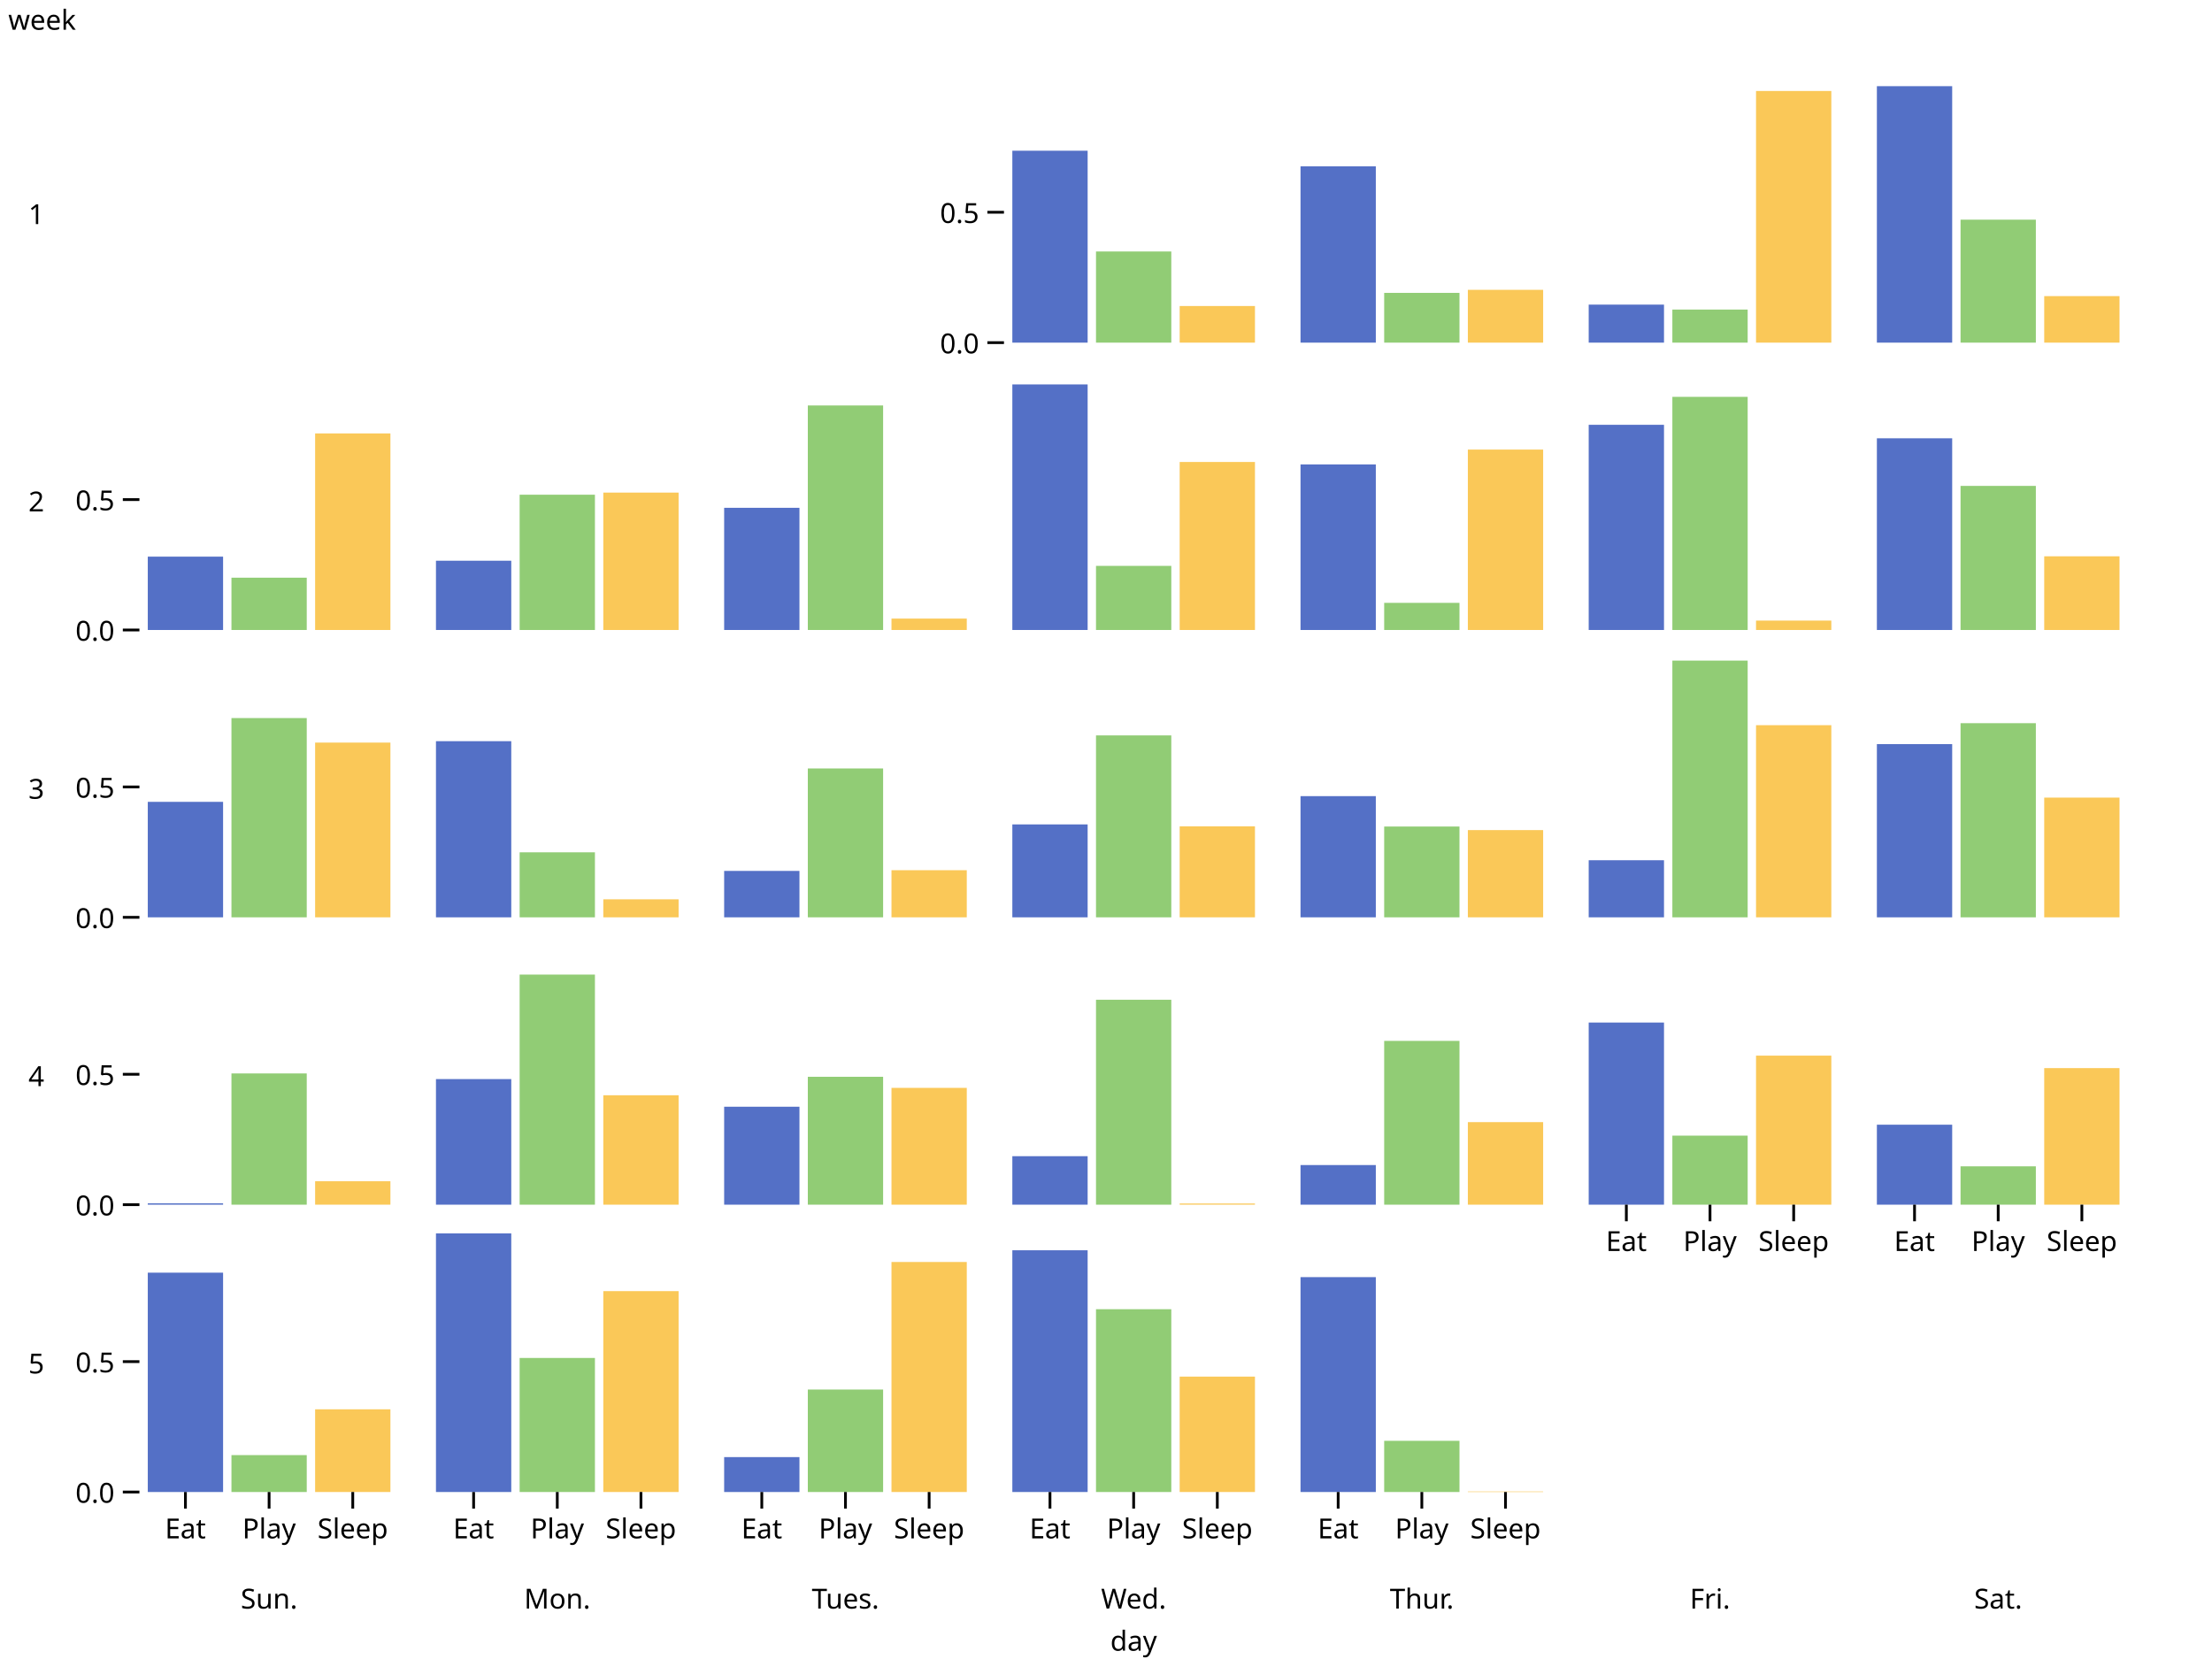
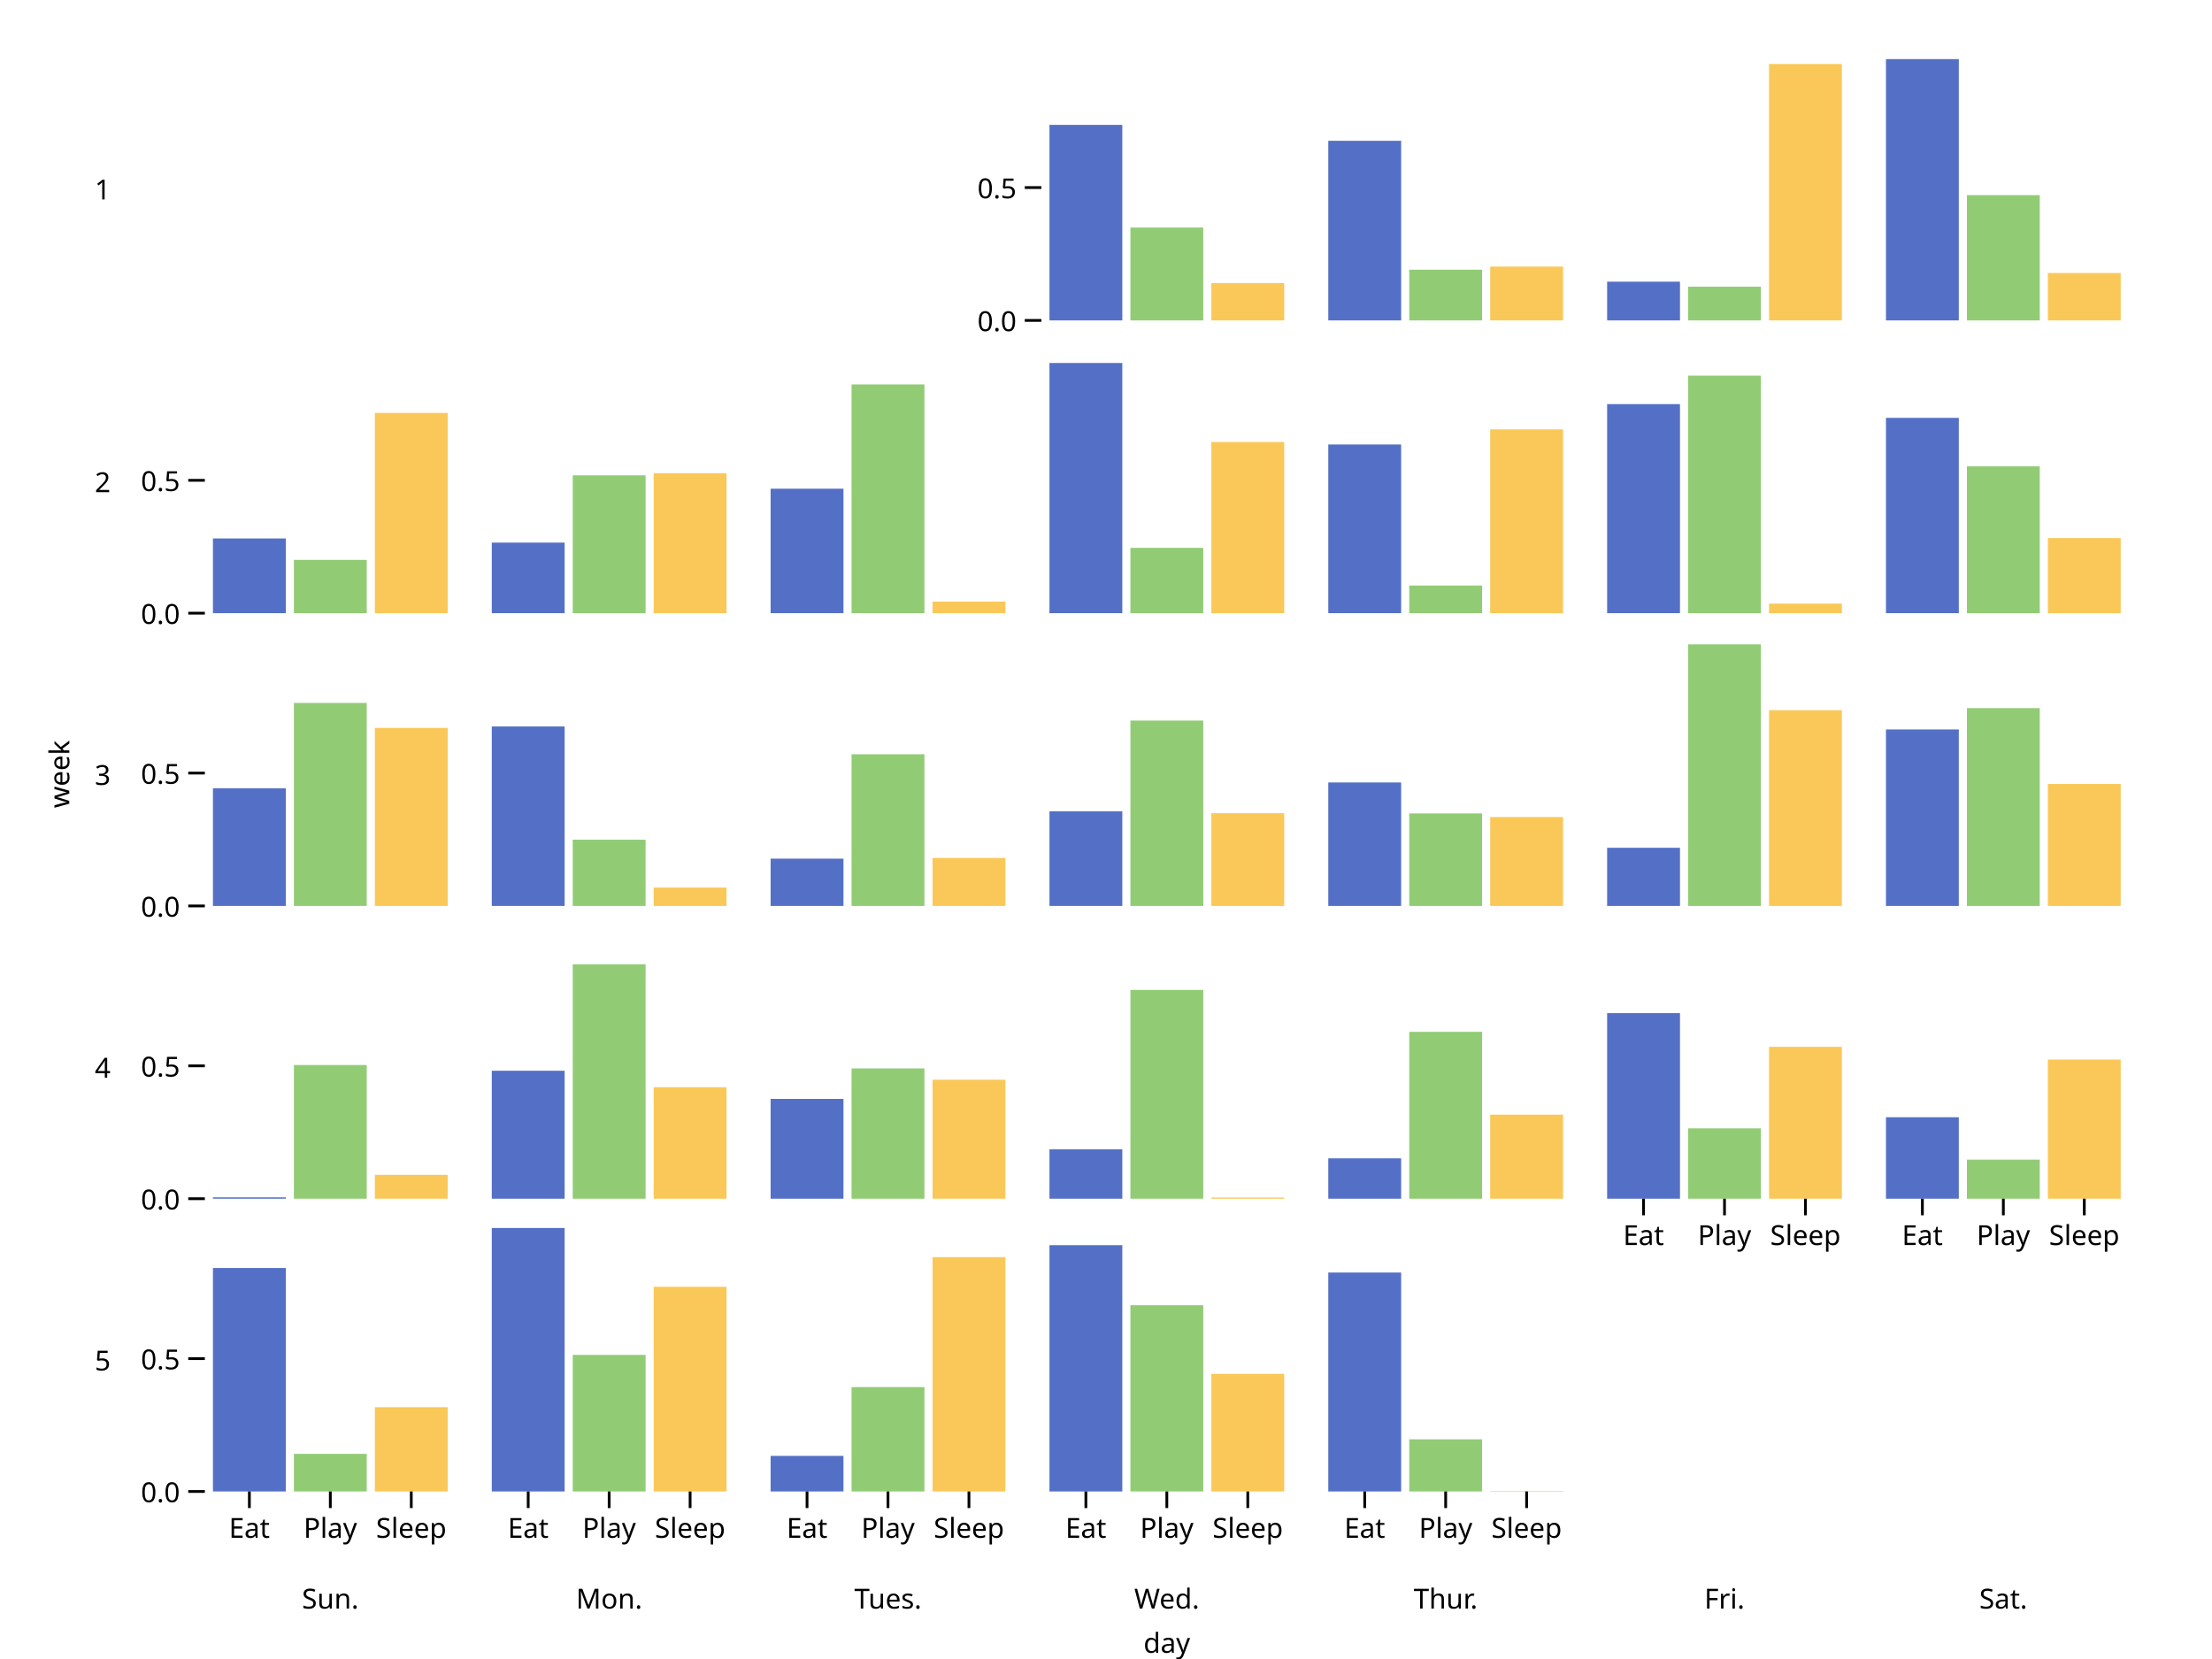
<svg xmlns="http://www.w3.org/2000/svg" width="800" height="600" viewBox="0 0 800 600">
-   <line x1="97.324" y1="550" x2="97.324" y2="550" stroke="currentColor" stroke-width="1" />
-   <line x1="201.549" y1="550" x2="201.549" y2="550" stroke="currentColor" stroke-width="1" />
-   <line x1="305.775" y1="550" x2="305.775" y2="550" stroke="currentColor" stroke-width="1" />
-   <line x1="410" y1="550" x2="410" y2="550" stroke="currentColor" stroke-width="1" />
-   <line x1="514.225" y1="550" x2="514.225" y2="550" stroke="currentColor" stroke-width="1" />
-   <line x1="618.451" y1="550" x2="618.451" y2="550" stroke="currentColor" stroke-width="1" />
-   <line x1="722.676" y1="550" x2="722.676" y2="550" stroke="currentColor" stroke-width="1" />
-   <text x="97.324" y="574" font-family="system-ui, sans-serif" font-size="10" text-anchor="middle" dominant-baseline="text-before-edge" fill="currentColor">Sun.</text>
-   <text x="201.549" y="574" font-family="system-ui, sans-serif" font-size="10" text-anchor="middle" dominant-baseline="text-before-edge" fill="currentColor">Mon.</text>
-   <text x="305.775" y="574" font-family="system-ui, sans-serif" font-size="10" text-anchor="middle" dominant-baseline="text-before-edge" fill="currentColor">Tues.</text>
-   <text x="410" y="574" font-family="system-ui, sans-serif" font-size="10" text-anchor="middle" dominant-baseline="text-before-edge" fill="currentColor">Wed.</text>
-   <text x="514.225" y="574" font-family="system-ui, sans-serif" font-size="10" text-anchor="middle" dominant-baseline="text-before-edge" fill="currentColor">Thur.</text>
-   <text x="618.451" y="574" font-family="system-ui, sans-serif" font-size="10" text-anchor="middle" dominant-baseline="text-before-edge" fill="currentColor">Fri.</text>
-   <text x="722.676" y="574" font-family="system-ui, sans-serif" font-size="10" text-anchor="middle" dominant-baseline="text-before-edge" fill="currentColor">Sat.</text>
-   <text x="410" y="597" font-family="system-ui, sans-serif" font-size="10" text-anchor="middle" fill="currentColor">day</text>
-   <line x1="40" y1="77.157" x2="40" y2="77.157" stroke="currentColor" stroke-width="1" />
-   <line x1="40" y1="181.078" x2="40" y2="181.078" stroke="currentColor" stroke-width="1" />
-   <line x1="40" y1="285" x2="40" y2="285" stroke="currentColor" stroke-width="1" />
-   <line x1="40" y1="388.922" x2="40" y2="388.922" stroke="currentColor" stroke-width="1" />
-   <line x1="40" y1="492.843" x2="40" y2="492.843" stroke="currentColor" stroke-width="1" />
-   <text x="16" y="77.157" font-family="system-ui, sans-serif" font-size="10" text-anchor="end" dominant-baseline="central" fill="currentColor">1</text>
-   <text x="16" y="181.078" font-family="system-ui, sans-serif" font-size="10" text-anchor="end" dominant-baseline="central" fill="currentColor">2</text>
-   <text x="16" y="285" font-family="system-ui, sans-serif" font-size="10" text-anchor="end" dominant-baseline="central" fill="currentColor">3</text>
-   <text x="16" y="388.922" font-family="system-ui, sans-serif" font-size="10" text-anchor="end" dominant-baseline="central" fill="currentColor">4</text>
-   <text x="16" y="492.843" font-family="system-ui, sans-serif" font-size="10" text-anchor="end" dominant-baseline="central" fill="currentColor">5</text>
-   <text x="3" y="3" font-family="system-ui, sans-serif" font-size="10" text-anchor="start" dominant-baseline="text-before-edge" fill="currentColor">week</text>
-   <g transform="translate(363.0986,30.39216)">
-     <rect x="3.026" y="24.116" width="27.233" height="69.414" fill="#5470c6" />
-     <rect x="33.285" y="60.561" width="27.233" height="32.969" fill="#91cc75" />
-     <rect x="63.544" y="80.284" width="27.233" height="13.245" fill="#fac858" />
-     <line x1="0" y1="93.529" x2="-6" y2="93.529" stroke="currentColor" stroke-width="1" />
-     <line x1="0" y1="46.37" x2="-6" y2="46.37" stroke="currentColor" stroke-width="1" />
-     <text x="-9" y="93.529" font-family="system-ui, sans-serif" font-size="10" text-anchor="end" dominant-baseline="central" fill="currentColor">0.0</text>
-     <text x="-9" y="46.37" font-family="system-ui, sans-serif" font-size="10" text-anchor="end" dominant-baseline="central" fill="currentColor">0.5</text>
-   </g>
-   <g transform="translate(363.0986,134.3137)">
-     <rect x="3.026" y="4.718" width="27.233" height="88.811" fill="#5470c6" />
-     <rect x="33.285" y="70.342" width="27.233" height="23.187" fill="#91cc75" />
-     <rect x="63.544" y="32.766" width="27.233" height="60.763" fill="#fac858" />
-   </g>
-   <g transform="translate(363.0986,238.2353)">
-     <rect x="3.026" y="59.923" width="27.233" height="33.607" fill="#5470c6" />
-     <rect x="33.285" y="27.732" width="27.233" height="65.798" fill="#91cc75" />
-     <rect x="63.544" y="60.614" width="27.233" height="32.915" fill="#fac858" />
-   </g>
-   <g transform="translate(363.0986,342.1569)">
-     <rect x="3.026" y="75.993" width="27.233" height="17.537" fill="#5470c6" />
-     <rect x="33.285" y="19.413" width="27.233" height="74.117" fill="#91cc75" />
-     <rect x="63.544" y="93.11" width="27.233" height="0.419" fill="#fac858" />
-   </g>
-   <g transform="translate(363.0986,446.0784)">
-     <rect x="3.026" y="6.099" width="27.233" height="87.43" fill="#5470c6" />
-     <rect x="33.285" y="27.417" width="27.233" height="66.113" fill="#91cc75" />
-     <rect x="63.544" y="51.79" width="27.233" height="41.739" fill="#fac858" />
-     <line x1="16.642" y1="93.529" x2="16.642" y2="99.529" stroke="currentColor" stroke-width="1" />
-     <line x1="46.901" y1="93.529" x2="46.901" y2="99.529" stroke="currentColor" stroke-width="1" />
-     <line x1="77.16" y1="93.529" x2="77.16" y2="99.529" stroke="currentColor" stroke-width="1" />
-     <text x="16.642" y="102.529" font-family="system-ui, sans-serif" font-size="10" text-anchor="middle" dominant-baseline="text-before-edge" fill="currentColor">Eat</text>
-     <text x="46.901" y="102.529" font-family="system-ui, sans-serif" font-size="10" text-anchor="middle" dominant-baseline="text-before-edge" fill="currentColor">Play</text>
-     <text x="77.16" y="102.529" font-family="system-ui, sans-serif" font-size="10" text-anchor="middle" dominant-baseline="text-before-edge" fill="currentColor">Sleep</text>
-   </g>
-   <g transform="translate(467.3239,30.39216)">
-     <rect x="3.026" y="29.767" width="27.233" height="63.762" fill="#5470c6" />
-     <rect x="33.285" y="75.532" width="27.233" height="17.997" fill="#91cc75" />
-     <rect x="63.544" y="74.426" width="27.233" height="19.103" fill="#fac858" />
-   </g>
-   <g transform="translate(467.3239,134.3137)">
-     <rect x="3.026" y="33.651" width="27.233" height="59.879" fill="#5470c6" />
-     <rect x="33.285" y="83.715" width="27.233" height="9.814" fill="#91cc75" />
-     <rect x="63.544" y="28.281" width="27.233" height="65.248" fill="#fac858" />
-   </g>
-   <g transform="translate(467.3239,238.2353)">
-     <rect x="3.026" y="49.697" width="27.233" height="43.832" fill="#5470c6" />
-     <rect x="33.285" y="60.69" width="27.233" height="32.84" fill="#91cc75" />
-     <rect x="63.544" y="61.977" width="27.233" height="31.552" fill="#fac858" />
-   </g>
-   <g transform="translate(467.3239,342.1569)">
-     <rect x="3.026" y="79.2" width="27.233" height="14.329" fill="#5470c6" />
-     <rect x="33.285" y="34.296" width="27.233" height="59.234" fill="#91cc75" />
-     <rect x="63.544" y="63.676" width="27.233" height="29.854" fill="#fac858" />
-   </g>
-   <g transform="translate(467.3239,446.0784)">
-     <rect x="3.026" y="15.813" width="27.233" height="77.716" fill="#5470c6" />
-     <rect x="33.285" y="75.012" width="27.233" height="18.517" fill="#91cc75" />
-     <rect x="63.544" y="93.343" width="27.233" height="0.186" fill="#fac858" />
-     <line x1="16.642" y1="93.529" x2="16.642" y2="99.529" stroke="currentColor" stroke-width="1" />
-     <line x1="46.901" y1="93.529" x2="46.901" y2="99.529" stroke="currentColor" stroke-width="1" />
-     <line x1="77.16" y1="93.529" x2="77.16" y2="99.529" stroke="currentColor" stroke-width="1" />
-     <text x="16.642" y="102.529" font-family="system-ui, sans-serif" font-size="10" text-anchor="middle" dominant-baseline="text-before-edge" fill="currentColor">Eat</text>
-     <text x="46.901" y="102.529" font-family="system-ui, sans-serif" font-size="10" text-anchor="middle" dominant-baseline="text-before-edge" fill="currentColor">Play</text>
-     <text x="77.16" y="102.529" font-family="system-ui, sans-serif" font-size="10" text-anchor="middle" dominant-baseline="text-before-edge" fill="currentColor">Sleep</text>
-   </g>
-   <g transform="translate(571.5493,30.39216)">
-     <rect x="3.026" y="79.778" width="27.233" height="13.751" fill="#5470c6" />
-     <rect x="33.285" y="81.563" width="27.233" height="11.966" fill="#91cc75" />
-     <rect x="63.544" y="2.512" width="27.233" height="91.017" fill="#fac858" />
-   </g>
-   <g transform="translate(571.5493,134.3137)">
-     <rect x="3.026" y="19.321" width="27.233" height="74.208" fill="#5470c6" />
-     <rect x="33.285" y="9.213" width="27.233" height="84.316" fill="#91cc75" />
-     <rect x="63.544" y="90.129" width="27.233" height="3.4" fill="#fac858" />
-   </g>
-   <g transform="translate(571.5493,238.2353)">
-     <rect x="3.026" y="72.88" width="27.233" height="20.649" fill="#5470c6" />
-     <rect x="33.285" y="0.678" width="27.233" height="92.852" fill="#91cc75" />
-     <rect x="63.544" y="24.037" width="27.233" height="69.492" fill="#fac858" />
-   </g>
-   <g transform="translate(571.5493,342.1569)">
-     <rect x="3.026" y="27.661" width="27.233" height="65.868" fill="#5470c6" />
-     <rect x="33.285" y="68.561" width="27.233" height="24.968" fill="#91cc75" />
-     <rect x="63.544" y="39.625" width="27.233" height="53.905" fill="#fac858" />
-     <line x1="16.642" y1="93.529" x2="16.642" y2="99.529" stroke="currentColor" stroke-width="1" />
-     <line x1="46.901" y1="93.529" x2="46.901" y2="99.529" stroke="currentColor" stroke-width="1" />
-     <line x1="77.16" y1="93.529" x2="77.16" y2="99.529" stroke="currentColor" stroke-width="1" />
-     <text x="16.642" y="102.529" font-family="system-ui, sans-serif" font-size="10" text-anchor="middle" dominant-baseline="text-before-edge" fill="currentColor">Eat</text>
-     <text x="46.901" y="102.529" font-family="system-ui, sans-serif" font-size="10" text-anchor="middle" dominant-baseline="text-before-edge" fill="currentColor">Play</text>
-     <text x="77.16" y="102.529" font-family="system-ui, sans-serif" font-size="10" text-anchor="middle" dominant-baseline="text-before-edge" fill="currentColor">Sleep</text>
-   </g>
-   <g transform="translate(675.7746,30.39216)">
-     <rect x="3.026" y="0.774" width="27.233" height="92.755" fill="#5470c6" />
-     <rect x="33.285" y="49.055" width="27.233" height="44.475" fill="#91cc75" />
-     <rect x="63.544" y="76.7" width="27.233" height="16.829" fill="#fac858" />
-   </g>
-   <g transform="translate(675.7746,134.3137)">
-     <rect x="3.026" y="24.199" width="27.233" height="69.331" fill="#5470c6" />
-     <rect x="33.285" y="41.417" width="27.233" height="52.113" fill="#91cc75" />
-     <rect x="63.544" y="66.877" width="27.233" height="26.653" fill="#fac858" />
-   </g>
-   <g transform="translate(675.7746,238.2353)">
-     <rect x="3.026" y="30.881" width="27.233" height="62.649" fill="#5470c6" />
-     <rect x="33.285" y="23.31" width="27.233" height="70.22" fill="#91cc75" />
-     <rect x="63.544" y="50.229" width="27.233" height="43.3" fill="#fac858" />
-   </g>
-   <g transform="translate(675.7746,342.1569)">
-     <rect x="3.026" y="64.608" width="27.233" height="28.921" fill="#5470c6" />
-     <rect x="33.285" y="79.662" width="27.233" height="13.867" fill="#91cc75" />
-     <rect x="63.544" y="44.138" width="27.233" height="49.392" fill="#fac858" />
-     <line x1="16.642" y1="93.529" x2="16.642" y2="99.529" stroke="currentColor" stroke-width="1" />
-     <line x1="46.901" y1="93.529" x2="46.901" y2="99.529" stroke="currentColor" stroke-width="1" />
-     <line x1="77.16" y1="93.529" x2="77.16" y2="99.529" stroke="currentColor" stroke-width="1" />
-     <text x="16.642" y="102.529" font-family="system-ui, sans-serif" font-size="10" text-anchor="middle" dominant-baseline="text-before-edge" fill="currentColor">Eat</text>
-     <text x="46.901" y="102.529" font-family="system-ui, sans-serif" font-size="10" text-anchor="middle" dominant-baseline="text-before-edge" fill="currentColor">Play</text>
-     <text x="77.16" y="102.529" font-family="system-ui, sans-serif" font-size="10" text-anchor="middle" dominant-baseline="text-before-edge" fill="currentColor">Sleep</text>
-   </g>
-   <g transform="translate(50.42254,134.3137)">
-     <rect x="3.026" y="67.004" width="27.233" height="26.526" fill="#5470c6" />
-     <rect x="33.285" y="74.615" width="27.233" height="18.914" fill="#91cc75" />
-     <rect x="63.544" y="22.442" width="27.233" height="71.087" fill="#fac858" />
-     <line x1="0" y1="93.529" x2="-6" y2="93.529" stroke="currentColor" stroke-width="1" />
-     <line x1="0" y1="46.37" x2="-6" y2="46.37" stroke="currentColor" stroke-width="1" />
-     <text x="-9" y="93.529" font-family="system-ui, sans-serif" font-size="10" text-anchor="end" dominant-baseline="central" fill="currentColor">0.0</text>
-     <text x="-9" y="46.37" font-family="system-ui, sans-serif" font-size="10" text-anchor="end" dominant-baseline="central" fill="currentColor">0.5</text>
-   </g>
-   <g transform="translate(50.42254,238.2353)">
-     <rect x="3.026" y="51.764" width="27.233" height="41.765" fill="#5470c6" />
-     <rect x="33.285" y="21.464" width="27.233" height="72.065" fill="#91cc75" />
-     <rect x="63.544" y="30.334" width="27.233" height="63.196" fill="#fac858" />
-     <line x1="0" y1="93.529" x2="-6" y2="93.529" stroke="currentColor" stroke-width="1" />
-     <line x1="0" y1="46.37" x2="-6" y2="46.37" stroke="currentColor" stroke-width="1" />
-     <text x="-9" y="93.529" font-family="system-ui, sans-serif" font-size="10" text-anchor="end" dominant-baseline="central" fill="currentColor">0.0</text>
-     <text x="-9" y="46.37" font-family="system-ui, sans-serif" font-size="10" text-anchor="end" dominant-baseline="central" fill="currentColor">0.5</text>
-   </g>
-   <g transform="translate(50.42254,342.1569)">
-     <rect x="3.026" y="93.047" width="27.233" height="0.482" fill="#5470c6" />
-     <rect x="33.285" y="46.069" width="27.233" height="47.461" fill="#91cc75" />
-     <rect x="63.544" y="85.056" width="27.233" height="8.473" fill="#fac858" />
-     <line x1="0" y1="93.529" x2="-6" y2="93.529" stroke="currentColor" stroke-width="1" />
-     <line x1="0" y1="46.37" x2="-6" y2="46.37" stroke="currentColor" stroke-width="1" />
-     <text x="-9" y="93.529" font-family="system-ui, sans-serif" font-size="10" text-anchor="end" dominant-baseline="central" fill="currentColor">0.0</text>
-     <text x="-9" y="46.37" font-family="system-ui, sans-serif" font-size="10" text-anchor="end" dominant-baseline="central" fill="currentColor">0.5</text>
-   </g>
-   <g transform="translate(50.42254,446.0784)">
-     <rect x="3.026" y="14.199" width="27.233" height="79.331" fill="#5470c6" />
-     <rect x="33.285" y="80.18" width="27.233" height="13.35" fill="#91cc75" />
-     <rect x="63.544" y="63.616" width="27.233" height="29.913" fill="#fac858" />
-     <line x1="16.642" y1="93.529" x2="16.642" y2="99.529" stroke="currentColor" stroke-width="1" />
-     <line x1="46.901" y1="93.529" x2="46.901" y2="99.529" stroke="currentColor" stroke-width="1" />
-     <line x1="77.16" y1="93.529" x2="77.16" y2="99.529" stroke="currentColor" stroke-width="1" />
-     <text x="16.642" y="102.529" font-family="system-ui, sans-serif" font-size="10" text-anchor="middle" dominant-baseline="text-before-edge" fill="currentColor">Eat</text>
-     <text x="46.901" y="102.529" font-family="system-ui, sans-serif" font-size="10" text-anchor="middle" dominant-baseline="text-before-edge" fill="currentColor">Play</text>
-     <text x="77.16" y="102.529" font-family="system-ui, sans-serif" font-size="10" text-anchor="middle" dominant-baseline="text-before-edge" fill="currentColor">Sleep</text>
-     <line x1="0" y1="93.529" x2="-6" y2="93.529" stroke="currentColor" stroke-width="1" />
-     <line x1="0" y1="46.37" x2="-6" y2="46.37" stroke="currentColor" stroke-width="1" />
-     <text x="-9" y="93.529" font-family="system-ui, sans-serif" font-size="10" text-anchor="end" dominant-baseline="central" fill="currentColor">0.0</text>
-     <text x="-9" y="46.37" font-family="system-ui, sans-serif" font-size="10" text-anchor="end" dominant-baseline="central" fill="currentColor">0.5</text>
-   </g>
-   <g transform="translate(154.6479,134.3137)">
-     <rect x="3.026" y="68.478" width="27.233" height="25.051" fill="#5470c6" />
-     <rect x="33.285" y="44.604" width="27.233" height="48.926" fill="#91cc75" />
-     <rect x="63.544" y="43.841" width="27.233" height="49.689" fill="#fac858" />
-   </g>
-   <g transform="translate(154.6479,238.2353)">
-     <rect x="3.026" y="29.822" width="27.233" height="63.708" fill="#5470c6" />
-     <rect x="33.285" y="70.016" width="27.233" height="23.514" fill="#91cc75" />
-     <rect x="63.544" y="87.012" width="27.233" height="6.517" fill="#fac858" />
-   </g>
-   <g transform="translate(154.6479,342.1569)">
-     <rect x="3.026" y="48.109" width="27.233" height="45.421" fill="#5470c6" />
-     <rect x="33.285" y="10.316" width="27.233" height="83.214" fill="#91cc75" />
-     <rect x="63.544" y="53.959" width="27.233" height="39.571" fill="#fac858" />
-   </g>
-   <g transform="translate(154.6479,446.0784)">
-     <rect x="3.026" y="0" width="27.233" height="93.529" fill="#5470c6" />
-     <rect x="33.285" y="45.046" width="27.233" height="48.483" fill="#91cc75" />
-     <rect x="63.544" y="20.873" width="27.233" height="72.656" fill="#fac858" />
-     <line x1="16.642" y1="93.529" x2="16.642" y2="99.529" stroke="currentColor" stroke-width="1" />
-     <line x1="46.901" y1="93.529" x2="46.901" y2="99.529" stroke="currentColor" stroke-width="1" />
-     <line x1="77.16" y1="93.529" x2="77.16" y2="99.529" stroke="currentColor" stroke-width="1" />
-     <text x="16.642" y="102.529" font-family="system-ui, sans-serif" font-size="10" text-anchor="middle" dominant-baseline="text-before-edge" fill="currentColor">Eat</text>
-     <text x="46.901" y="102.529" font-family="system-ui, sans-serif" font-size="10" text-anchor="middle" dominant-baseline="text-before-edge" fill="currentColor">Play</text>
-     <text x="77.16" y="102.529" font-family="system-ui, sans-serif" font-size="10" text-anchor="middle" dominant-baseline="text-before-edge" fill="currentColor">Sleep</text>
-   </g>
-   <g transform="translate(258.8732,134.3137)">
-     <rect x="3.026" y="49.343" width="27.233" height="44.186" fill="#5470c6" />
-     <rect x="33.285" y="12.329" width="27.233" height="81.2" fill="#91cc75" />
-     <rect x="63.544" y="89.407" width="27.233" height="4.122" fill="#fac858" />
-   </g>
-   <g transform="translate(258.8732,238.2353)">
-     <rect x="3.026" y="76.74" width="27.233" height="16.789" fill="#5470c6" />
-     <rect x="33.285" y="39.689" width="27.233" height="53.84" fill="#91cc75" />
-     <rect x="63.544" y="76.487" width="27.233" height="17.042" fill="#fac858" />
-   </g>
-   <g transform="translate(258.8732,342.1569)">
-     <rect x="3.026" y="58.104" width="27.233" height="35.426" fill="#5470c6" />
-     <rect x="33.285" y="47.275" width="27.233" height="46.254" fill="#91cc75" />
-     <rect x="63.544" y="51.285" width="27.233" height="42.245" fill="#fac858" />
-   </g>
-   <g transform="translate(258.8732,446.0784)">
-     <rect x="3.026" y="80.901" width="27.233" height="12.629" fill="#5470c6" />
-     <rect x="33.285" y="56.469" width="27.233" height="37.06" fill="#91cc75" />
-     <rect x="63.544" y="10.337" width="27.233" height="83.192" fill="#fac858" />
-     <line x1="16.642" y1="93.529" x2="16.642" y2="99.529" stroke="currentColor" stroke-width="1" />
-     <line x1="46.901" y1="93.529" x2="46.901" y2="99.529" stroke="currentColor" stroke-width="1" />
-     <line x1="77.16" y1="93.529" x2="77.16" y2="99.529" stroke="currentColor" stroke-width="1" />
-     <text x="16.642" y="102.529" font-family="system-ui, sans-serif" font-size="10" text-anchor="middle" dominant-baseline="text-before-edge" fill="currentColor">Eat</text>
-     <text x="46.901" y="102.529" font-family="system-ui, sans-serif" font-size="10" text-anchor="middle" dominant-baseline="text-before-edge" fill="currentColor">Play</text>
-     <text x="77.16" y="102.529" font-family="system-ui, sans-serif" font-size="10" text-anchor="middle" dominant-baseline="text-before-edge" fill="currentColor">Sleep</text>
+   <line x1="119.465" y1="550" x2="119.465" y2="550" stroke="currentColor" stroke-width="1" />
+   <line x1="220.31" y1="550" x2="220.31" y2="550" stroke="currentColor" stroke-width="1" />
+   <line x1="321.155" y1="550" x2="321.155" y2="550" stroke="currentColor" stroke-width="1" />
+   <line x1="422" y1="550" x2="422" y2="550" stroke="currentColor" stroke-width="1" />
+   <line x1="522.845" y1="550" x2="522.845" y2="550" stroke="currentColor" stroke-width="1" />
+   <line x1="623.69" y1="550" x2="623.69" y2="550" stroke="currentColor" stroke-width="1" />
+   <line x1="724.535" y1="550" x2="724.535" y2="550" stroke="currentColor" stroke-width="1" />
+   <text x="119.465" y="574" font-family="system-ui, sans-serif" font-size="10" text-anchor="middle" dominant-baseline="text-before-edge" fill="currentColor">Sun.</text>
+   <text x="220.31" y="574" font-family="system-ui, sans-serif" font-size="10" text-anchor="middle" dominant-baseline="text-before-edge" fill="currentColor">Mon.</text>
+   <text x="321.155" y="574" font-family="system-ui, sans-serif" font-size="10" text-anchor="middle" dominant-baseline="text-before-edge" fill="currentColor">Tues.</text>
+   <text x="422" y="574" font-family="system-ui, sans-serif" font-size="10" text-anchor="middle" dominant-baseline="text-before-edge" fill="currentColor">Wed.</text>
+   <text x="522.845" y="574" font-family="system-ui, sans-serif" font-size="10" text-anchor="middle" dominant-baseline="text-before-edge" fill="currentColor">Thur.</text>
+   <text x="623.69" y="574" font-family="system-ui, sans-serif" font-size="10" text-anchor="middle" dominant-baseline="text-before-edge" fill="currentColor">Fri.</text>
+   <text x="724.535" y="574" font-family="system-ui, sans-serif" font-size="10" text-anchor="middle" dominant-baseline="text-before-edge" fill="currentColor">Sat.</text>
+   <text x="422" y="590" font-family="system-ui, sans-serif" font-size="10" text-anchor="middle" dominant-baseline="text-before-edge" fill="currentColor">day</text>
+   <line x1="64" y1="68.235" x2="64" y2="68.235" stroke="currentColor" stroke-width="1" />
+   <line x1="64" y1="174.118" x2="64" y2="174.118" stroke="currentColor" stroke-width="1" />
+   <line x1="64" y1="280" x2="64" y2="280" stroke="currentColor" stroke-width="1" />
+   <line x1="64" y1="385.882" x2="64" y2="385.882" stroke="currentColor" stroke-width="1" />
+   <line x1="64" y1="491.765" x2="64" y2="491.765" stroke="currentColor" stroke-width="1" />
+   <text x="40" y="68.235" font-family="system-ui, sans-serif" font-size="10" text-anchor="end" dominant-baseline="central" fill="currentColor">1</text>
+   <text x="40" y="174.118" font-family="system-ui, sans-serif" font-size="10" text-anchor="end" dominant-baseline="central" fill="currentColor">2</text>
+   <text x="40" y="280" font-family="system-ui, sans-serif" font-size="10" text-anchor="end" dominant-baseline="central" fill="currentColor">3</text>
+   <text x="40" y="385.882" font-family="system-ui, sans-serif" font-size="10" text-anchor="end" dominant-baseline="central" fill="currentColor">4</text>
+   <text x="40" y="491.765" font-family="system-ui, sans-serif" font-size="10" text-anchor="end" dominant-baseline="central" fill="currentColor">5</text>
+   <text x="28" y="280" transform="rotate(-90,28,280)" font-family="system-ui, sans-serif" font-size="10" text-anchor="middle" dominant-baseline="text-after-edge" fill="currentColor">week</text>
+   <g transform="translate(376.6197,20.58824)">
+     <rect x="2.928" y="24.571" width="26.35" height="70.724" fill="#5470c6" />
+     <rect x="32.205" y="61.703" width="26.35" height="33.591" fill="#91cc75" />
+     <rect x="61.483" y="81.799" width="26.35" height="13.495" fill="#fac858" />
+     <line x1="0" y1="95.294" x2="-6" y2="95.294" stroke="currentColor" stroke-width="1" />
+     <line x1="0" y1="47.245" x2="-6" y2="47.245" stroke="currentColor" stroke-width="1" />
+     <text x="-9" y="95.294" font-family="system-ui, sans-serif" font-size="10" text-anchor="end" dominant-baseline="central" fill="currentColor">0.0</text>
+     <text x="-9" y="47.245" font-family="system-ui, sans-serif" font-size="10" text-anchor="end" dominant-baseline="central" fill="currentColor">0.5</text>
+   </g>
+   <g transform="translate(376.6197,126.4706)">
+     <rect x="2.928" y="4.807" width="26.35" height="90.487" fill="#5470c6" />
+     <rect x="32.205" y="71.669" width="26.35" height="23.625" fill="#91cc75" />
+     <rect x="61.483" y="33.385" width="26.35" height="61.909" fill="#fac858" />
+   </g>
+   <g transform="translate(376.6197,232.3529)">
+     <rect x="2.928" y="61.053" width="26.35" height="34.241" fill="#5470c6" />
+     <rect x="32.205" y="28.255" width="26.35" height="67.039" fill="#91cc75" />
+     <rect x="61.483" y="61.758" width="26.35" height="33.536" fill="#fac858" />
+   </g>
+   <g transform="translate(376.6197,338.2353)">
+     <rect x="2.928" y="77.426" width="26.35" height="17.868" fill="#5470c6" />
+     <rect x="32.205" y="19.779" width="26.35" height="75.515" fill="#91cc75" />
+     <rect x="61.483" y="94.867" width="26.35" height="0.427" fill="#fac858" />
+   </g>
+   <g transform="translate(376.6197,444.1176)">
+     <rect x="2.928" y="6.215" width="26.35" height="89.08" fill="#5470c6" />
+     <rect x="32.205" y="27.934" width="26.35" height="67.36" fill="#91cc75" />
+     <rect x="61.483" y="52.768" width="26.35" height="42.527" fill="#fac858" />
+     <line x1="16.103" y1="95.294" x2="16.103" y2="101.294" stroke="currentColor" stroke-width="1" />
+     <line x1="45.38" y1="95.294" x2="45.38" y2="101.294" stroke="currentColor" stroke-width="1" />
+     <line x1="74.658" y1="95.294" x2="74.658" y2="101.294" stroke="currentColor" stroke-width="1" />
+     <text x="16.103" y="104.294" font-family="system-ui, sans-serif" font-size="10" text-anchor="middle" dominant-baseline="text-before-edge" fill="currentColor">Eat</text>
+     <text x="45.38" y="104.294" font-family="system-ui, sans-serif" font-size="10" text-anchor="middle" dominant-baseline="text-before-edge" fill="currentColor">Play</text>
+     <text x="74.658" y="104.294" font-family="system-ui, sans-serif" font-size="10" text-anchor="middle" dominant-baseline="text-before-edge" fill="currentColor">Sleep</text>
+   </g>
+   <g transform="translate(477.4648,20.58824)">
+     <rect x="2.928" y="30.329" width="26.35" height="64.965" fill="#5470c6" />
+     <rect x="32.205" y="76.958" width="26.35" height="18.337" fill="#91cc75" />
+     <rect x="61.483" y="75.83" width="26.35" height="19.464" fill="#fac858" />
+   </g>
+   <g transform="translate(477.4648,126.4706)">
+     <rect x="2.928" y="34.286" width="26.35" height="61.009" fill="#5470c6" />
+     <rect x="32.205" y="85.294" width="26.35" height="10" fill="#91cc75" />
+     <rect x="61.483" y="28.815" width="26.35" height="66.479" fill="#fac858" />
+   </g>
+   <g transform="translate(477.4648,232.3529)">
+     <rect x="2.928" y="50.635" width="26.35" height="44.659" fill="#5470c6" />
+     <rect x="32.205" y="61.835" width="26.35" height="33.459" fill="#91cc75" />
+     <rect x="61.483" y="63.147" width="26.35" height="32.147" fill="#fac858" />
+   </g>
+   <g transform="translate(477.4648,338.2353)">
+     <rect x="2.928" y="80.695" width="26.35" height="14.599" fill="#5470c6" />
+     <rect x="32.205" y="34.943" width="26.35" height="60.351" fill="#91cc75" />
+     <rect x="61.483" y="64.877" width="26.35" height="30.417" fill="#fac858" />
+   </g>
+   <g transform="translate(477.4648,444.1176)">
+     <rect x="2.928" y="16.112" width="26.35" height="79.182" fill="#5470c6" />
+     <rect x="32.205" y="76.428" width="26.35" height="18.866" fill="#91cc75" />
+     <rect x="61.483" y="95.104" width="26.35" height="0.19" fill="#fac858" />
+     <line x1="16.103" y1="95.294" x2="16.103" y2="101.294" stroke="currentColor" stroke-width="1" />
+     <line x1="45.38" y1="95.294" x2="45.38" y2="101.294" stroke="currentColor" stroke-width="1" />
+     <line x1="74.658" y1="95.294" x2="74.658" y2="101.294" stroke="currentColor" stroke-width="1" />
+     <text x="16.103" y="104.294" font-family="system-ui, sans-serif" font-size="10" text-anchor="middle" dominant-baseline="text-before-edge" fill="currentColor">Eat</text>
+     <text x="45.38" y="104.294" font-family="system-ui, sans-serif" font-size="10" text-anchor="middle" dominant-baseline="text-before-edge" fill="currentColor">Play</text>
+     <text x="74.658" y="104.294" font-family="system-ui, sans-serif" font-size="10" text-anchor="middle" dominant-baseline="text-before-edge" fill="currentColor">Sleep</text>
+   </g>
+   <g transform="translate(578.3099,20.58824)">
+     <rect x="2.928" y="81.283" width="26.35" height="14.011" fill="#5470c6" />
+     <rect x="32.205" y="83.102" width="26.35" height="12.192" fill="#91cc75" />
+     <rect x="61.483" y="2.559" width="26.35" height="92.735" fill="#fac858" />
+   </g>
+   <g transform="translate(578.3099,126.4706)">
+     <rect x="2.928" y="19.686" width="26.35" height="75.608" fill="#5470c6" />
+     <rect x="32.205" y="9.387" width="26.35" height="85.907" fill="#91cc75" />
+     <rect x="61.483" y="91.829" width="26.35" height="3.465" fill="#fac858" />
+   </g>
+   <g transform="translate(578.3099,232.3529)">
+     <rect x="2.928" y="74.255" width="26.35" height="21.039" fill="#5470c6" />
+     <rect x="32.205" y="0.691" width="26.35" height="94.603" fill="#91cc75" />
+     <rect x="61.483" y="24.491" width="26.35" height="70.804" fill="#fac858" />
+   </g>
+   <g transform="translate(578.3099,338.2353)">
+     <rect x="2.928" y="28.183" width="26.35" height="67.111" fill="#5470c6" />
+     <rect x="32.205" y="69.855" width="26.35" height="25.439" fill="#91cc75" />
+     <rect x="61.483" y="40.372" width="26.35" height="54.922" fill="#fac858" />
+     <line x1="16.103" y1="95.294" x2="16.103" y2="101.294" stroke="currentColor" stroke-width="1" />
+     <line x1="45.38" y1="95.294" x2="45.38" y2="101.294" stroke="currentColor" stroke-width="1" />
+     <line x1="74.658" y1="95.294" x2="74.658" y2="101.294" stroke="currentColor" stroke-width="1" />
+     <text x="16.103" y="104.294" font-family="system-ui, sans-serif" font-size="10" text-anchor="middle" dominant-baseline="text-before-edge" fill="currentColor">Eat</text>
+     <text x="45.38" y="104.294" font-family="system-ui, sans-serif" font-size="10" text-anchor="middle" dominant-baseline="text-before-edge" fill="currentColor">Play</text>
+     <text x="74.658" y="104.294" font-family="system-ui, sans-serif" font-size="10" text-anchor="middle" dominant-baseline="text-before-edge" fill="currentColor">Sleep</text>
+   </g>
+   <g transform="translate(679.1549,20.58824)">
+     <rect x="2.928" y="0.789" width="26.35" height="94.505" fill="#5470c6" />
+     <rect x="32.205" y="49.98" width="26.35" height="45.314" fill="#91cc75" />
+     <rect x="61.483" y="78.148" width="26.35" height="17.147" fill="#fac858" />
+   </g>
+   <g transform="translate(679.1549,126.4706)">
+     <rect x="2.928" y="24.655" width="26.35" height="70.639" fill="#5470c6" />
+     <rect x="32.205" y="42.198" width="26.35" height="53.096" fill="#91cc75" />
+     <rect x="61.483" y="68.139" width="26.35" height="27.156" fill="#fac858" />
+   </g>
+   <g transform="translate(679.1549,232.3529)">
+     <rect x="2.928" y="31.463" width="26.35" height="63.831" fill="#5470c6" />
+     <rect x="32.205" y="23.75" width="26.35" height="71.544" fill="#91cc75" />
+     <rect x="61.483" y="51.177" width="26.35" height="44.117" fill="#fac858" />
+   </g>
+   <g transform="translate(679.1549,338.2353)">
+     <rect x="2.928" y="65.827" width="26.35" height="29.467" fill="#5470c6" />
+     <rect x="32.205" y="81.165" width="26.35" height="14.129" fill="#91cc75" />
+     <rect x="61.483" y="44.97" width="26.35" height="50.324" fill="#fac858" />
+     <line x1="16.103" y1="95.294" x2="16.103" y2="101.294" stroke="currentColor" stroke-width="1" />
+     <line x1="45.38" y1="95.294" x2="45.38" y2="101.294" stroke="currentColor" stroke-width="1" />
+     <line x1="74.658" y1="95.294" x2="74.658" y2="101.294" stroke="currentColor" stroke-width="1" />
+     <text x="16.103" y="104.294" font-family="system-ui, sans-serif" font-size="10" text-anchor="middle" dominant-baseline="text-before-edge" fill="currentColor">Eat</text>
+     <text x="45.38" y="104.294" font-family="system-ui, sans-serif" font-size="10" text-anchor="middle" dominant-baseline="text-before-edge" fill="currentColor">Play</text>
+     <text x="74.658" y="104.294" font-family="system-ui, sans-serif" font-size="10" text-anchor="middle" dominant-baseline="text-before-edge" fill="currentColor">Sleep</text>
+   </g>
+   <g transform="translate(74.08451,126.4706)">
+     <rect x="2.928" y="68.268" width="26.35" height="27.026" fill="#5470c6" />
+     <rect x="32.205" y="76.023" width="26.35" height="19.271" fill="#91cc75" />
+     <rect x="61.483" y="22.866" width="26.35" height="72.428" fill="#fac858" />
+     <line x1="0" y1="95.294" x2="-6" y2="95.294" stroke="currentColor" stroke-width="1" />
+     <line x1="0" y1="47.245" x2="-6" y2="47.245" stroke="currentColor" stroke-width="1" />
+     <text x="-9" y="95.294" font-family="system-ui, sans-serif" font-size="10" text-anchor="end" dominant-baseline="central" fill="currentColor">0.0</text>
+     <text x="-9" y="47.245" font-family="system-ui, sans-serif" font-size="10" text-anchor="end" dominant-baseline="central" fill="currentColor">0.5</text>
+   </g>
+   <g transform="translate(74.08451,232.3529)">
+     <rect x="2.928" y="52.741" width="26.35" height="42.553" fill="#5470c6" />
+     <rect x="32.205" y="21.869" width="26.35" height="73.425" fill="#91cc75" />
+     <rect x="61.483" y="30.906" width="26.35" height="64.388" fill="#fac858" />
+     <line x1="0" y1="95.294" x2="-6" y2="95.294" stroke="currentColor" stroke-width="1" />
+     <line x1="0" y1="47.245" x2="-6" y2="47.245" stroke="currentColor" stroke-width="1" />
+     <text x="-9" y="95.294" font-family="system-ui, sans-serif" font-size="10" text-anchor="end" dominant-baseline="central" fill="currentColor">0.0</text>
+     <text x="-9" y="47.245" font-family="system-ui, sans-serif" font-size="10" text-anchor="end" dominant-baseline="central" fill="currentColor">0.5</text>
+   </g>
+   <g transform="translate(74.08451,338.2353)">
+     <rect x="2.928" y="94.803" width="26.35" height="0.491" fill="#5470c6" />
+     <rect x="32.205" y="46.938" width="26.35" height="48.356" fill="#91cc75" />
+     <rect x="61.483" y="86.661" width="26.35" height="8.633" fill="#fac858" />
+     <line x1="0" y1="95.294" x2="-6" y2="95.294" stroke="currentColor" stroke-width="1" />
+     <line x1="0" y1="47.245" x2="-6" y2="47.245" stroke="currentColor" stroke-width="1" />
+     <text x="-9" y="95.294" font-family="system-ui, sans-serif" font-size="10" text-anchor="end" dominant-baseline="central" fill="currentColor">0.0</text>
+     <text x="-9" y="47.245" font-family="system-ui, sans-serif" font-size="10" text-anchor="end" dominant-baseline="central" fill="currentColor">0.5</text>
+   </g>
+   <g transform="translate(74.08451,444.1176)">
+     <rect x="2.928" y="14.466" width="26.35" height="80.828" fill="#5470c6" />
+     <rect x="32.205" y="81.692" width="26.35" height="13.602" fill="#91cc75" />
+     <rect x="61.483" y="64.817" width="26.35" height="30.478" fill="#fac858" />
+     <line x1="16.103" y1="95.294" x2="16.103" y2="101.294" stroke="currentColor" stroke-width="1" />
+     <line x1="45.38" y1="95.294" x2="45.38" y2="101.294" stroke="currentColor" stroke-width="1" />
+     <line x1="74.658" y1="95.294" x2="74.658" y2="101.294" stroke="currentColor" stroke-width="1" />
+     <text x="16.103" y="104.294" font-family="system-ui, sans-serif" font-size="10" text-anchor="middle" dominant-baseline="text-before-edge" fill="currentColor">Eat</text>
+     <text x="45.38" y="104.294" font-family="system-ui, sans-serif" font-size="10" text-anchor="middle" dominant-baseline="text-before-edge" fill="currentColor">Play</text>
+     <text x="74.658" y="104.294" font-family="system-ui, sans-serif" font-size="10" text-anchor="middle" dominant-baseline="text-before-edge" fill="currentColor">Sleep</text>
+     <line x1="0" y1="95.294" x2="-6" y2="95.294" stroke="currentColor" stroke-width="1" />
+     <line x1="0" y1="47.245" x2="-6" y2="47.245" stroke="currentColor" stroke-width="1" />
+     <text x="-9" y="95.294" font-family="system-ui, sans-serif" font-size="10" text-anchor="end" dominant-baseline="central" fill="currentColor">0.0</text>
+     <text x="-9" y="47.245" font-family="system-ui, sans-serif" font-size="10" text-anchor="end" dominant-baseline="central" fill="currentColor">0.5</text>
+   </g>
+   <g transform="translate(174.9296,126.4706)">
+     <rect x="2.928" y="69.77" width="26.35" height="25.524" fill="#5470c6" />
+     <rect x="32.205" y="45.445" width="26.35" height="49.849" fill="#91cc75" />
+     <rect x="61.483" y="44.668" width="26.35" height="50.626" fill="#fac858" />
+   </g>
+   <g transform="translate(174.9296,232.3529)">
+     <rect x="2.928" y="30.384" width="26.35" height="64.91" fill="#5470c6" />
+     <rect x="32.205" y="71.337" width="26.35" height="23.957" fill="#91cc75" />
+     <rect x="61.483" y="88.654" width="26.35" height="6.64" fill="#fac858" />
+   </g>
+   <g transform="translate(174.9296,338.2353)">
+     <rect x="2.928" y="49.017" width="26.35" height="46.278" fill="#5470c6" />
+     <rect x="32.205" y="10.51" width="26.35" height="84.784" fill="#91cc75" />
+     <rect x="61.483" y="54.977" width="26.35" height="40.318" fill="#fac858" />
+   </g>
+   <g transform="translate(174.9296,444.1176)">
+     <rect x="2.928" y="0" width="26.35" height="95.294" fill="#5470c6" />
+     <rect x="32.205" y="45.896" width="26.35" height="49.398" fill="#91cc75" />
+     <rect x="61.483" y="21.267" width="26.35" height="74.027" fill="#fac858" />
+     <line x1="16.103" y1="95.294" x2="16.103" y2="101.294" stroke="currentColor" stroke-width="1" />
+     <line x1="45.38" y1="95.294" x2="45.38" y2="101.294" stroke="currentColor" stroke-width="1" />
+     <line x1="74.658" y1="95.294" x2="74.658" y2="101.294" stroke="currentColor" stroke-width="1" />
+     <text x="16.103" y="104.294" font-family="system-ui, sans-serif" font-size="10" text-anchor="middle" dominant-baseline="text-before-edge" fill="currentColor">Eat</text>
+     <text x="45.38" y="104.294" font-family="system-ui, sans-serif" font-size="10" text-anchor="middle" dominant-baseline="text-before-edge" fill="currentColor">Play</text>
+     <text x="74.658" y="104.294" font-family="system-ui, sans-serif" font-size="10" text-anchor="middle" dominant-baseline="text-before-edge" fill="currentColor">Sleep</text>
+   </g>
+   <g transform="translate(275.7746,126.4706)">
+     <rect x="2.928" y="50.274" width="26.35" height="45.02" fill="#5470c6" />
+     <rect x="32.205" y="12.562" width="26.35" height="82.733" fill="#91cc75" />
+     <rect x="61.483" y="91.094" width="26.35" height="4.2" fill="#fac858" />
+   </g>
+   <g transform="translate(275.7746,232.3529)">
+     <rect x="2.928" y="78.188" width="26.35" height="17.106" fill="#5470c6" />
+     <rect x="32.205" y="40.438" width="26.35" height="54.856" fill="#91cc75" />
+     <rect x="61.483" y="77.931" width="26.35" height="17.363" fill="#fac858" />
+   </g>
+   <g transform="translate(275.7746,338.2353)">
+     <rect x="2.928" y="59.2" width="26.35" height="36.094" fill="#5470c6" />
+     <rect x="32.205" y="48.167" width="26.35" height="47.127" fill="#91cc75" />
+     <rect x="61.483" y="52.252" width="26.35" height="43.042" fill="#fac858" />
+   </g>
+   <g transform="translate(275.7746,444.1176)">
+     <rect x="2.928" y="82.427" width="26.35" height="12.867" fill="#5470c6" />
+     <rect x="32.205" y="57.535" width="26.35" height="37.759" fill="#91cc75" />
+     <rect x="61.483" y="10.532" width="26.35" height="84.762" fill="#fac858" />
+     <line x1="16.103" y1="95.294" x2="16.103" y2="101.294" stroke="currentColor" stroke-width="1" />
+     <line x1="45.38" y1="95.294" x2="45.38" y2="101.294" stroke="currentColor" stroke-width="1" />
+     <line x1="74.658" y1="95.294" x2="74.658" y2="101.294" stroke="currentColor" stroke-width="1" />
+     <text x="16.103" y="104.294" font-family="system-ui, sans-serif" font-size="10" text-anchor="middle" dominant-baseline="text-before-edge" fill="currentColor">Eat</text>
+     <text x="45.38" y="104.294" font-family="system-ui, sans-serif" font-size="10" text-anchor="middle" dominant-baseline="text-before-edge" fill="currentColor">Play</text>
+     <text x="74.658" y="104.294" font-family="system-ui, sans-serif" font-size="10" text-anchor="middle" dominant-baseline="text-before-edge" fill="currentColor">Sleep</text>
  </g>
</svg>
